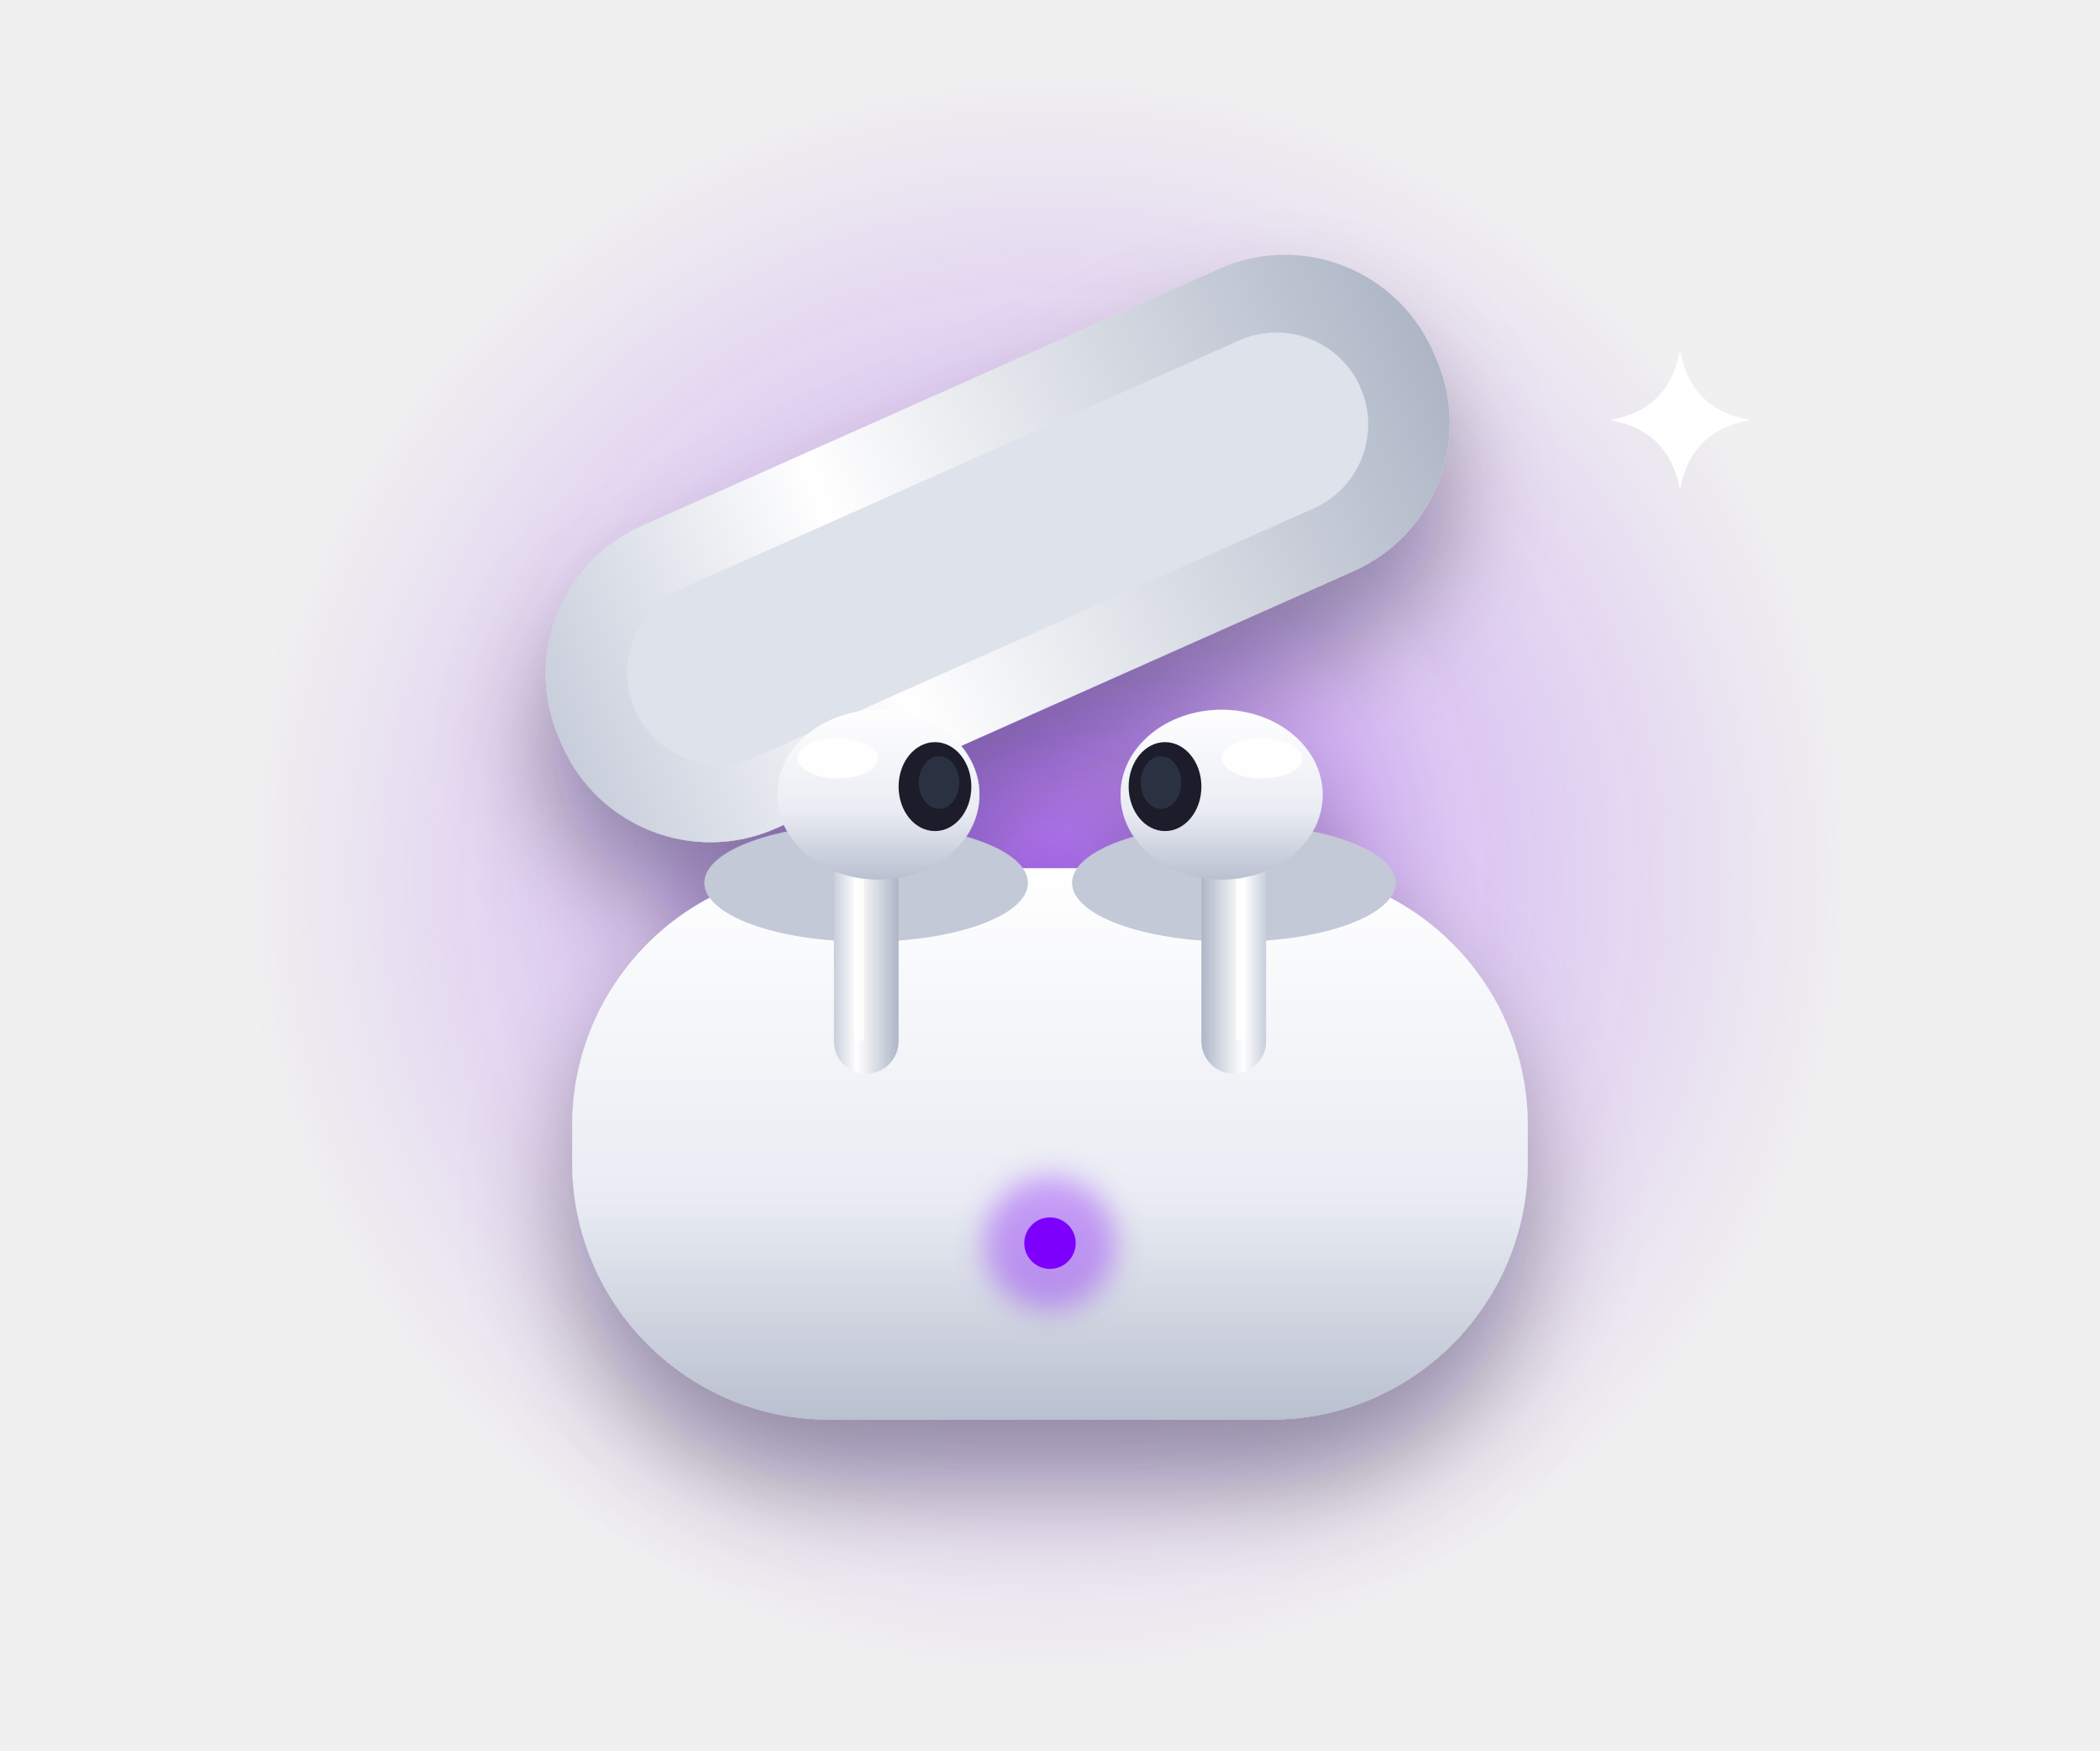
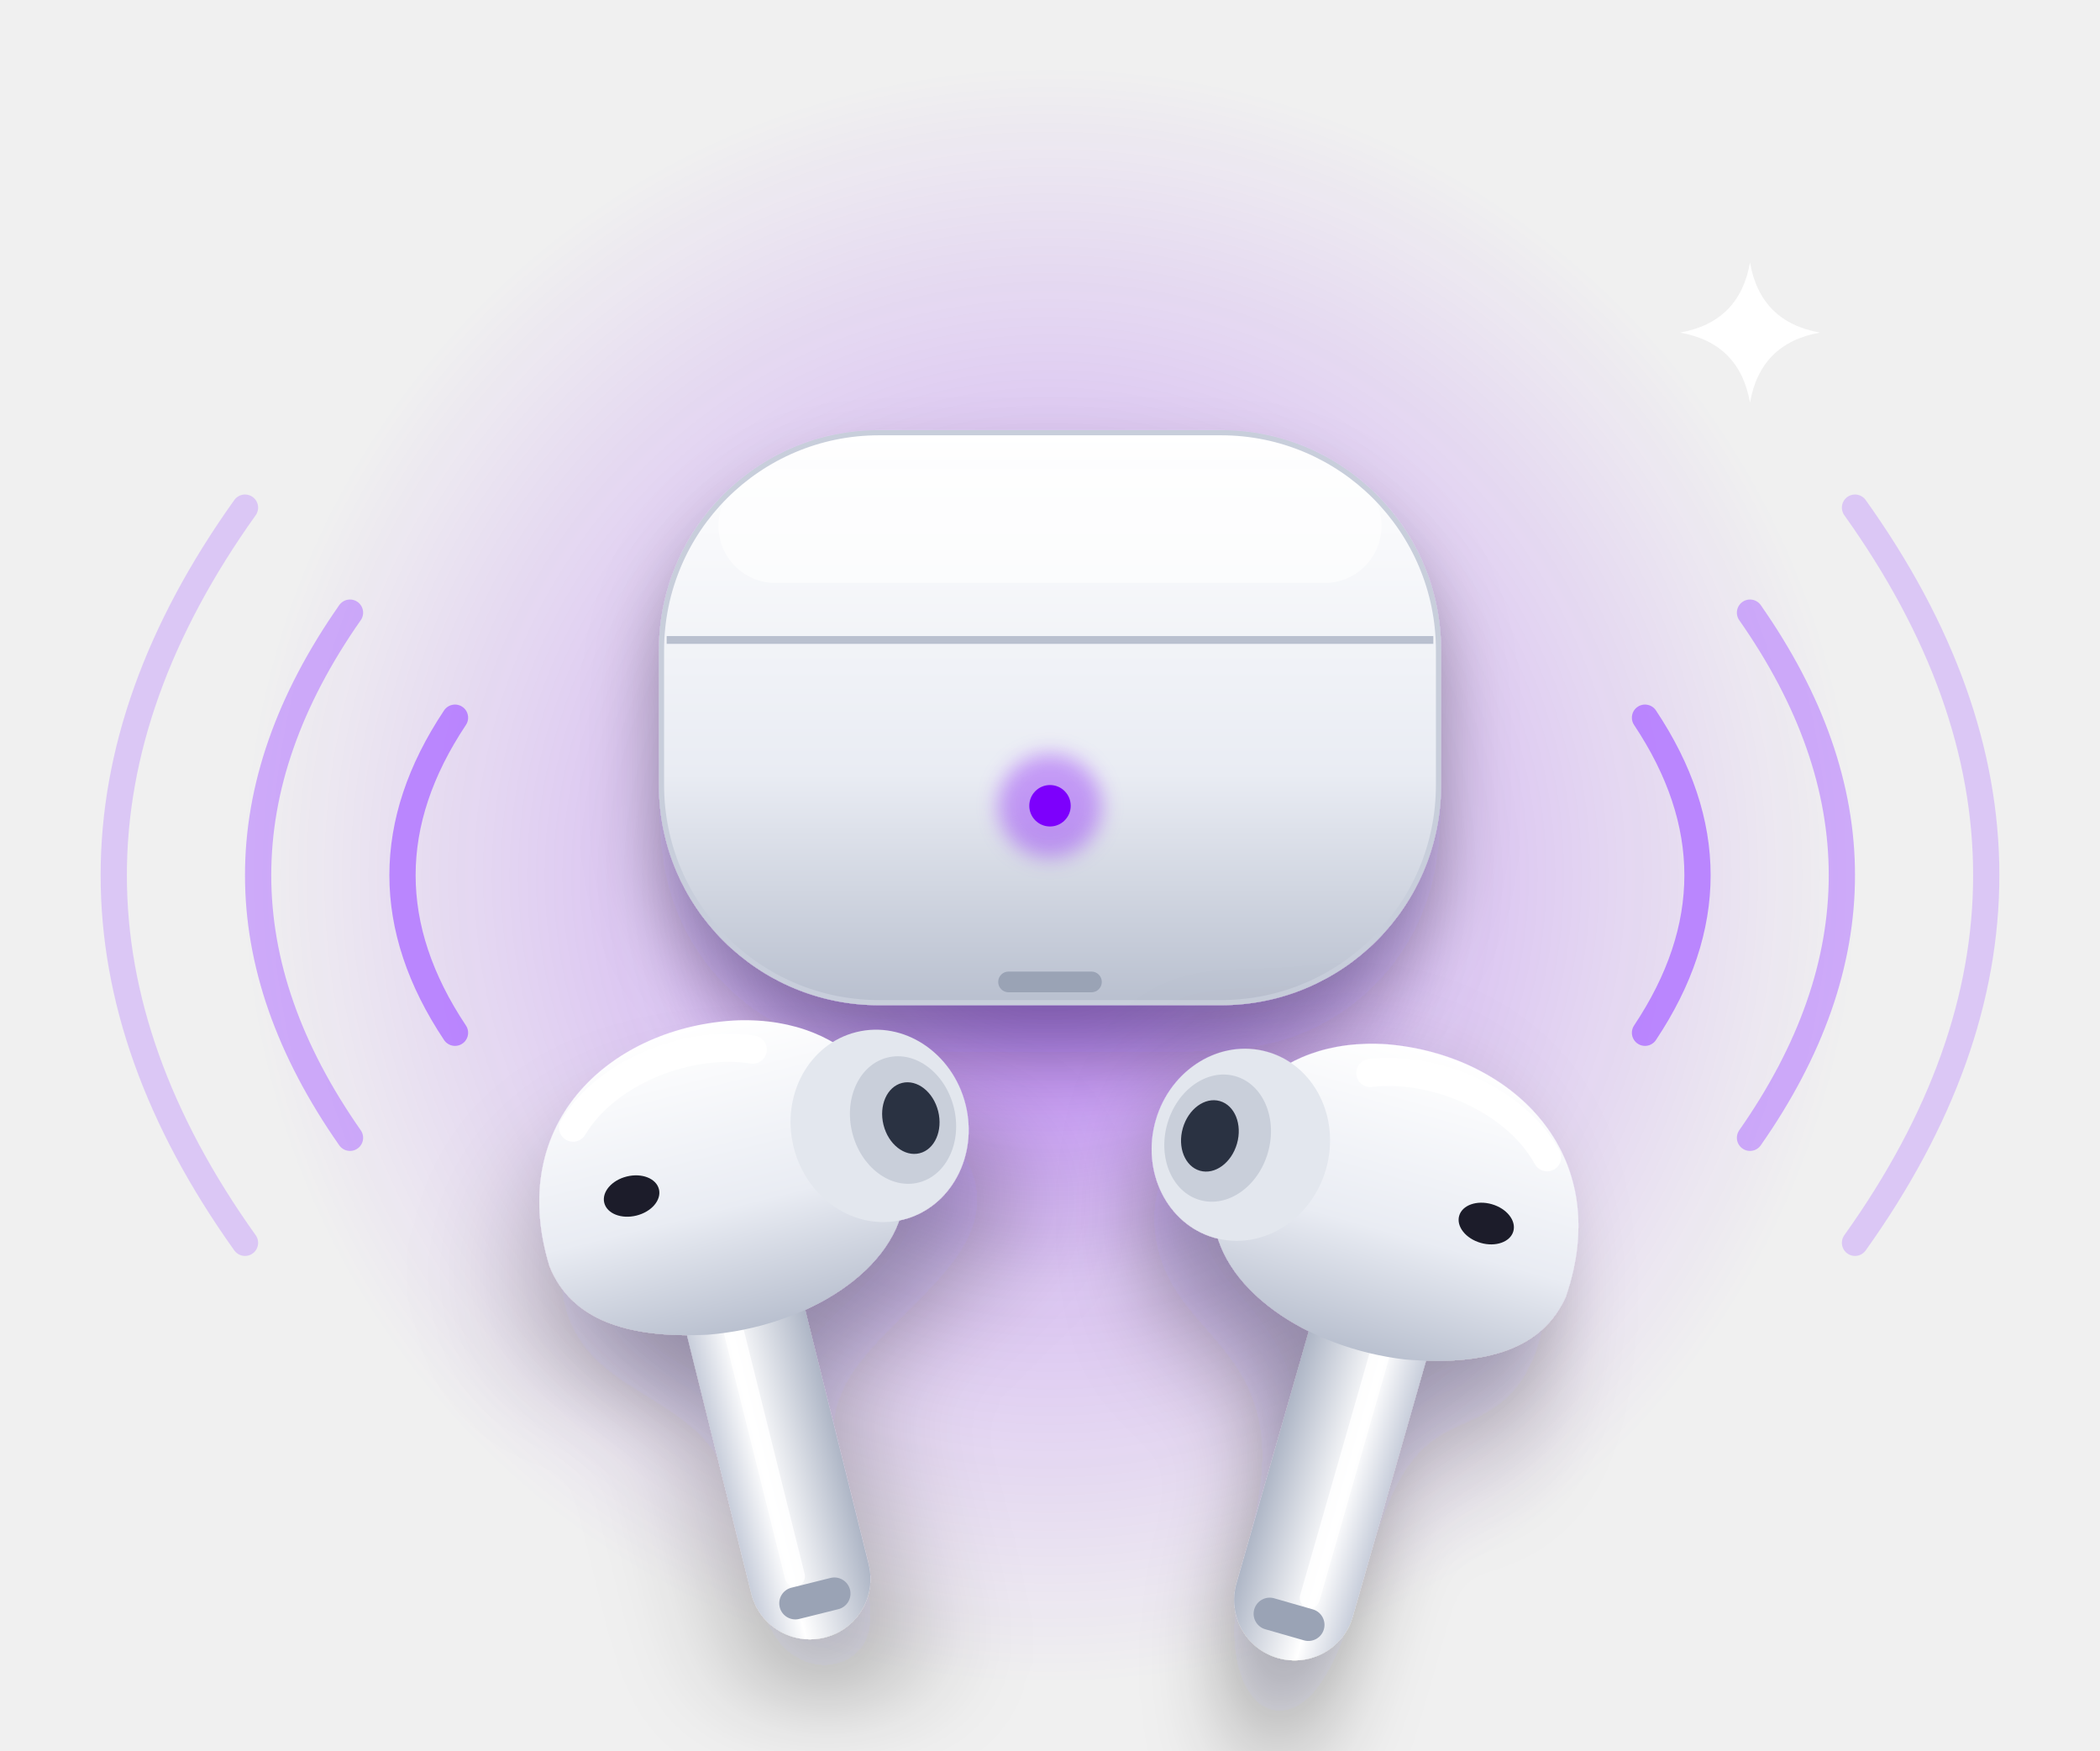
<svg xmlns="http://www.w3.org/2000/svg" viewBox="0 0 600 500">
  <defs>
    <radialGradient id="gilldeptaud" cx=".5" cy=".5" r=".5">
      <stop offset="0" stop-color="#7D03FC" stop-opacity=".55" />
      <stop offset=".5" stop-color="#7D03FC" stop-opacity=".18" />
      <stop offset="1" stop-color="#7D03FC" stop-opacity="0" />
    </radialGradient>
    <linearGradient id="willdeptaud" x1="0" y1="0" x2="0" y2="1">
      <stop offset="0" stop-color="#FFFFFF" />
      <stop offset=".6" stop-color="#E9ECF3" />
      <stop offset="1" stop-color="#B9C0CF" />
    </linearGradient>
    <linearGradient id="wsilldeptaud" x1="0" y1="0" x2="1" y2="0">
      <stop offset="0" stop-color="#C8CEDB" />
      <stop offset=".35" stop-color="#FFFFFF" />
      <stop offset="1" stop-color="#AEB6C6" />
    </linearGradient>
    <linearGradient id="milldeptaud" x1="0" y1="0" x2="1" y2="1">
      <stop offset="0" stop-color="#4A5366" />
      <stop offset=".45" stop-color="#232A38" />
      <stop offset="1" stop-color="#0C1019" />
    </linearGradient>
    <linearGradient id="mhilldeptaud" x1="0" y1="0" x2="1" y2="0">
      <stop offset="0" stop-color="#151A25" />
      <stop offset=".3" stop-color="#5A6478" />
      <stop offset=".55" stop-color="#262D3B" />
      <stop offset="1" stop-color="#0E121B" />
    </linearGradient>
    <linearGradient id="scilldeptaud" x1="0" y1="0" x2="1" y2="1">
      <stop offset="0" stop-color="#9B4DFF" />
      <stop offset=".5" stop-color="#5B12E0" />
      <stop offset="1" stop-color="#1A0B5C" />
    </linearGradient>
    <linearGradient id="vlilldeptaud" x1="0" y1="0" x2="0" y2="1">
      <stop offset="0" stop-color="#B57CFF" />
      <stop offset="1" stop-color="#7D03FC" />
    </linearGradient>
    <linearGradient id="tanilldeptaud" x1="0" y1="0" x2="1" y2="0">
      <stop offset="0" stop-color="#A88B62" />
      <stop offset=".5" stop-color="#D9C39C" />
      <stop offset="1" stop-color="#9B7E55" />
    </linearGradient>
    <linearGradient id="cardilldeptaud" x1="0" y1="0" x2="1" y2="1">
      <stop offset="0" stop-color="#FFFFFF" />
      <stop offset="1" stop-color="#E4E1F5" />
    </linearGradient>
    <linearGradient id="kraftilldeptaud" x1="0" y1="0" x2="1" y2="1">
      <stop offset="0" stop-color="#E8C79A" />
      <stop offset="1" stop-color="#B98B55" />
    </linearGradient>
    <filter id="billdeptaud" x="-50%" y="-50%" width="200%" height="200%">
      <feGaussianBlur stdDeviation="12" />
    </filter>
    <filter id="silldeptaud" x="-50%" y="-50%" width="200%" height="200%">
      <feGaussianBlur stdDeviation="4" />
    </filter>
    <filter id="dilldeptaud" x="-40%" y="-40%" width="180%" height="200%">
      <feDropShadow dx="0" dy="18" stdDeviation="14" flood-color="#0B0620" flood-opacity=".35" />
    </filter>
  </defs>
  <circle cx="300" cy="250" r="230" fill="url(#gilldeptaud)" />
-   <g transform="translate(300 290) rotate(0) scale(1.05)" filter="url(#dilldeptaud)">
-     <g transform="translate(0 -95) rotate(-24)">
-       <rect x="-130" y="-80" width="260" height="90" rx="44" fill="url(#wsilldeptaud)" />
-       <rect x="-108" y="-60" width="216" height="50" rx="25" fill="#DDE2EB" />
+   <g transform="translate(470 250) rotate(0) scale(0.75)">
+     <g fill="none" stroke="#B57CFF" stroke-width="10" stroke-linecap="round">
+       <path d="M0 -60 q40 60 0 120" opacity=".9" />
+       <path d="M40 -100 q70 100 0 200" opacity=".6" />
+       <path d="M80 -140 q100 140 0 280" opacity=".35" />
    </g>
-     <rect x="-130" y="-40" width="260" height="150" rx="70" fill="url(#willdeptaud)" />
-     <ellipse cx="-50" cy="-36" rx="44" ry="16" fill="#C3C9D6" />
-     <ellipse cx="50" cy="-36" rx="44" ry="16" fill="#C3C9D6" />
-     <g transform="translate(-50 -60) scale(.55)">
-       <g transform="rotate(0) scale(1 1)">
-         <rect x="-16" y="10" width="32" height="128" rx="16" fill="url(#wsilldeptaud)" />
-         <rect x="-6" y="22" width="5" height="100" rx="2.5" fill="#fff" opacity=".8" />
-         <ellipse cx="6" cy="0" rx="50" ry="42" fill="url(#willdeptaud)" />
-         <ellipse cx="34" cy="-4" rx="18" ry="22" fill="#1B1F2A" />
-         <ellipse cx="36" cy="-6" rx="10" ry="13" fill="#2C3242" />
-         <ellipse cx="-14" cy="-18" rx="20" ry="10" fill="#fff" opacity=".9" />
-       </g>
+   </g>
+   <g transform="translate(130 250) rotate(180) scale(0.75)">
+     <g fill="none" stroke="#B57CFF" stroke-width="10" stroke-linecap="round">
+       <path d="M0 -60 q40 60 0 120" opacity=".9" />
+       <path d="M40 -100 q70 100 0 200" opacity=".6" />
+       <path d="M80 -140 q100 140 0 280" opacity=".35" />
    </g>
-     <g transform="translate(50 -60) scale(.55)">
-       <g transform="rotate(0) scale(-1 1)">
-         <rect x="-16" y="10" width="32" height="128" rx="16" fill="url(#wsilldeptaud)" />
-         <rect x="-6" y="22" width="5" height="100" rx="2.5" fill="#fff" opacity=".8" />
-         <ellipse cx="6" cy="0" rx="50" ry="42" fill="url(#willdeptaud)" />
-         <ellipse cx="34" cy="-4" rx="18" ry="22" fill="#1B1F2A" />
-         <ellipse cx="36" cy="-6" rx="10" ry="13" fill="#2C3242" />
-         <ellipse cx="-14" cy="-18" rx="20" ry="10" fill="#fff" opacity=".9" />
-       </g>
+   </g>
+   <g transform="translate(300 205) rotate(0) scale(0.74)" filter="url(#dilldeptaud)">
+     <rect x="-150" y="-110" width="300" height="220" rx="84" fill="url(#willdeptaud)" />
+     <path d="M-148 -30 H148" stroke="#B9C0CF" stroke-width="3" />
+     <rect x="-128" y="-96" width="256" height="44" rx="22" fill="#fff" opacity=".6" />
+     <rect x="-150" y="-110" width="300" height="220" rx="84" fill="none" stroke="#C8CEDB" stroke-width="2" />
+     <circle cx="0" cy="34" r="8" fill="#7D03FC" />
+     <circle cx="0" cy="34" r="20" fill="#7D03FC" opacity=".35" filter="url(#silldeptaud)" />
+     <rect x="-20" y="98" width="40" height="8" rx="4" fill="#9AA3B5" />
+   </g>
+   <g transform="translate(205 345) rotate(-14) scale(1.15)" filter="url(#dilldeptaud)">
+     <g transform="rotate(0) scale(1 1)">
+       <rect x="-15" y="6" width="30" height="104" rx="15" fill="url(#wsilldeptaud)" />
+       <rect x="-6" y="18" width="5" height="78" rx="2.5" fill="#fff" opacity=".85" />
+       <rect x="-9" y="96" width="18" height="8" rx="4" fill="#9AA3B5" />
+       <path d="M-44 4 C -46 -34, -14 -50, 16 -44 C 44 -38, 54 -14, 46 8 C 40 26, 14 34, -10 30 C -30 26, -42 18, -44 4 Z" fill="url(#willdeptaud)" />
+       <ellipse cx="44" cy="-10" rx="22" ry="24" fill="#E3E7EE" />
+       <ellipse cx="50" cy="-10" rx="13" ry="16" fill="#C9CFDA" />
+       <ellipse cx="52" cy="-10" rx="7" ry="9" fill="#2C3242" />
+       <ellipse cx="-20" cy="-8" rx="7" ry="5" fill="#1B1F2A" />
+       <path d="M-30 -28 C -18 -40, 4 -42, 18 -36" fill="none" stroke="#fff" stroke-width="7" stroke-linecap="round" opacity=".95" />
    </g>
-     <circle cx="0" cy="62" r="7" fill="#7D03FC" />
-     <circle cx="0" cy="62" r="18" fill="#7D03FC" opacity=".35" filter="url(#silldeptaud)" />
  </g>
-   <g transform="translate(480 120) rotate(0) scale(0.5)">
+   <g transform="translate(400 352) rotate(16) scale(1.15)" filter="url(#dilldeptaud)">
+     <g transform="rotate(0) scale(-1 1)">
+       <rect x="-15" y="6" width="30" height="104" rx="15" fill="url(#wsilldeptaud)" />
+       <rect x="-6" y="18" width="5" height="78" rx="2.5" fill="#fff" opacity=".85" />
+       <rect x="-9" y="96" width="18" height="8" rx="4" fill="#9AA3B5" />
+       <path d="M-44 4 C -46 -34, -14 -50, 16 -44 C 44 -38, 54 -14, 46 8 C 40 26, 14 34, -10 30 C -30 26, -42 18, -44 4 Z" fill="url(#willdeptaud)" />
+       <ellipse cx="44" cy="-10" rx="22" ry="24" fill="#E3E7EE" />
+       <ellipse cx="50" cy="-10" rx="13" ry="16" fill="#C9CFDA" />
+       <ellipse cx="52" cy="-10" rx="7" ry="9" fill="#2C3242" />
+       <ellipse cx="-20" cy="-8" rx="7" ry="5" fill="#1B1F2A" />
+       <path d="M-30 -28 C -18 -40, 4 -42, 18 -36" fill="none" stroke="#fff" stroke-width="7" stroke-linecap="round" opacity=".95" />
+     </g>
+   </g>
+   <g transform="translate(500 95) rotate(0) scale(0.5)">
    <path d="M0 -40 Q6 -6 40 0 Q6 6 0 40 Q-6 6 -40 0 Q-6 -6 0 -40 Z" fill="#fff" />
  </g>
</svg>
